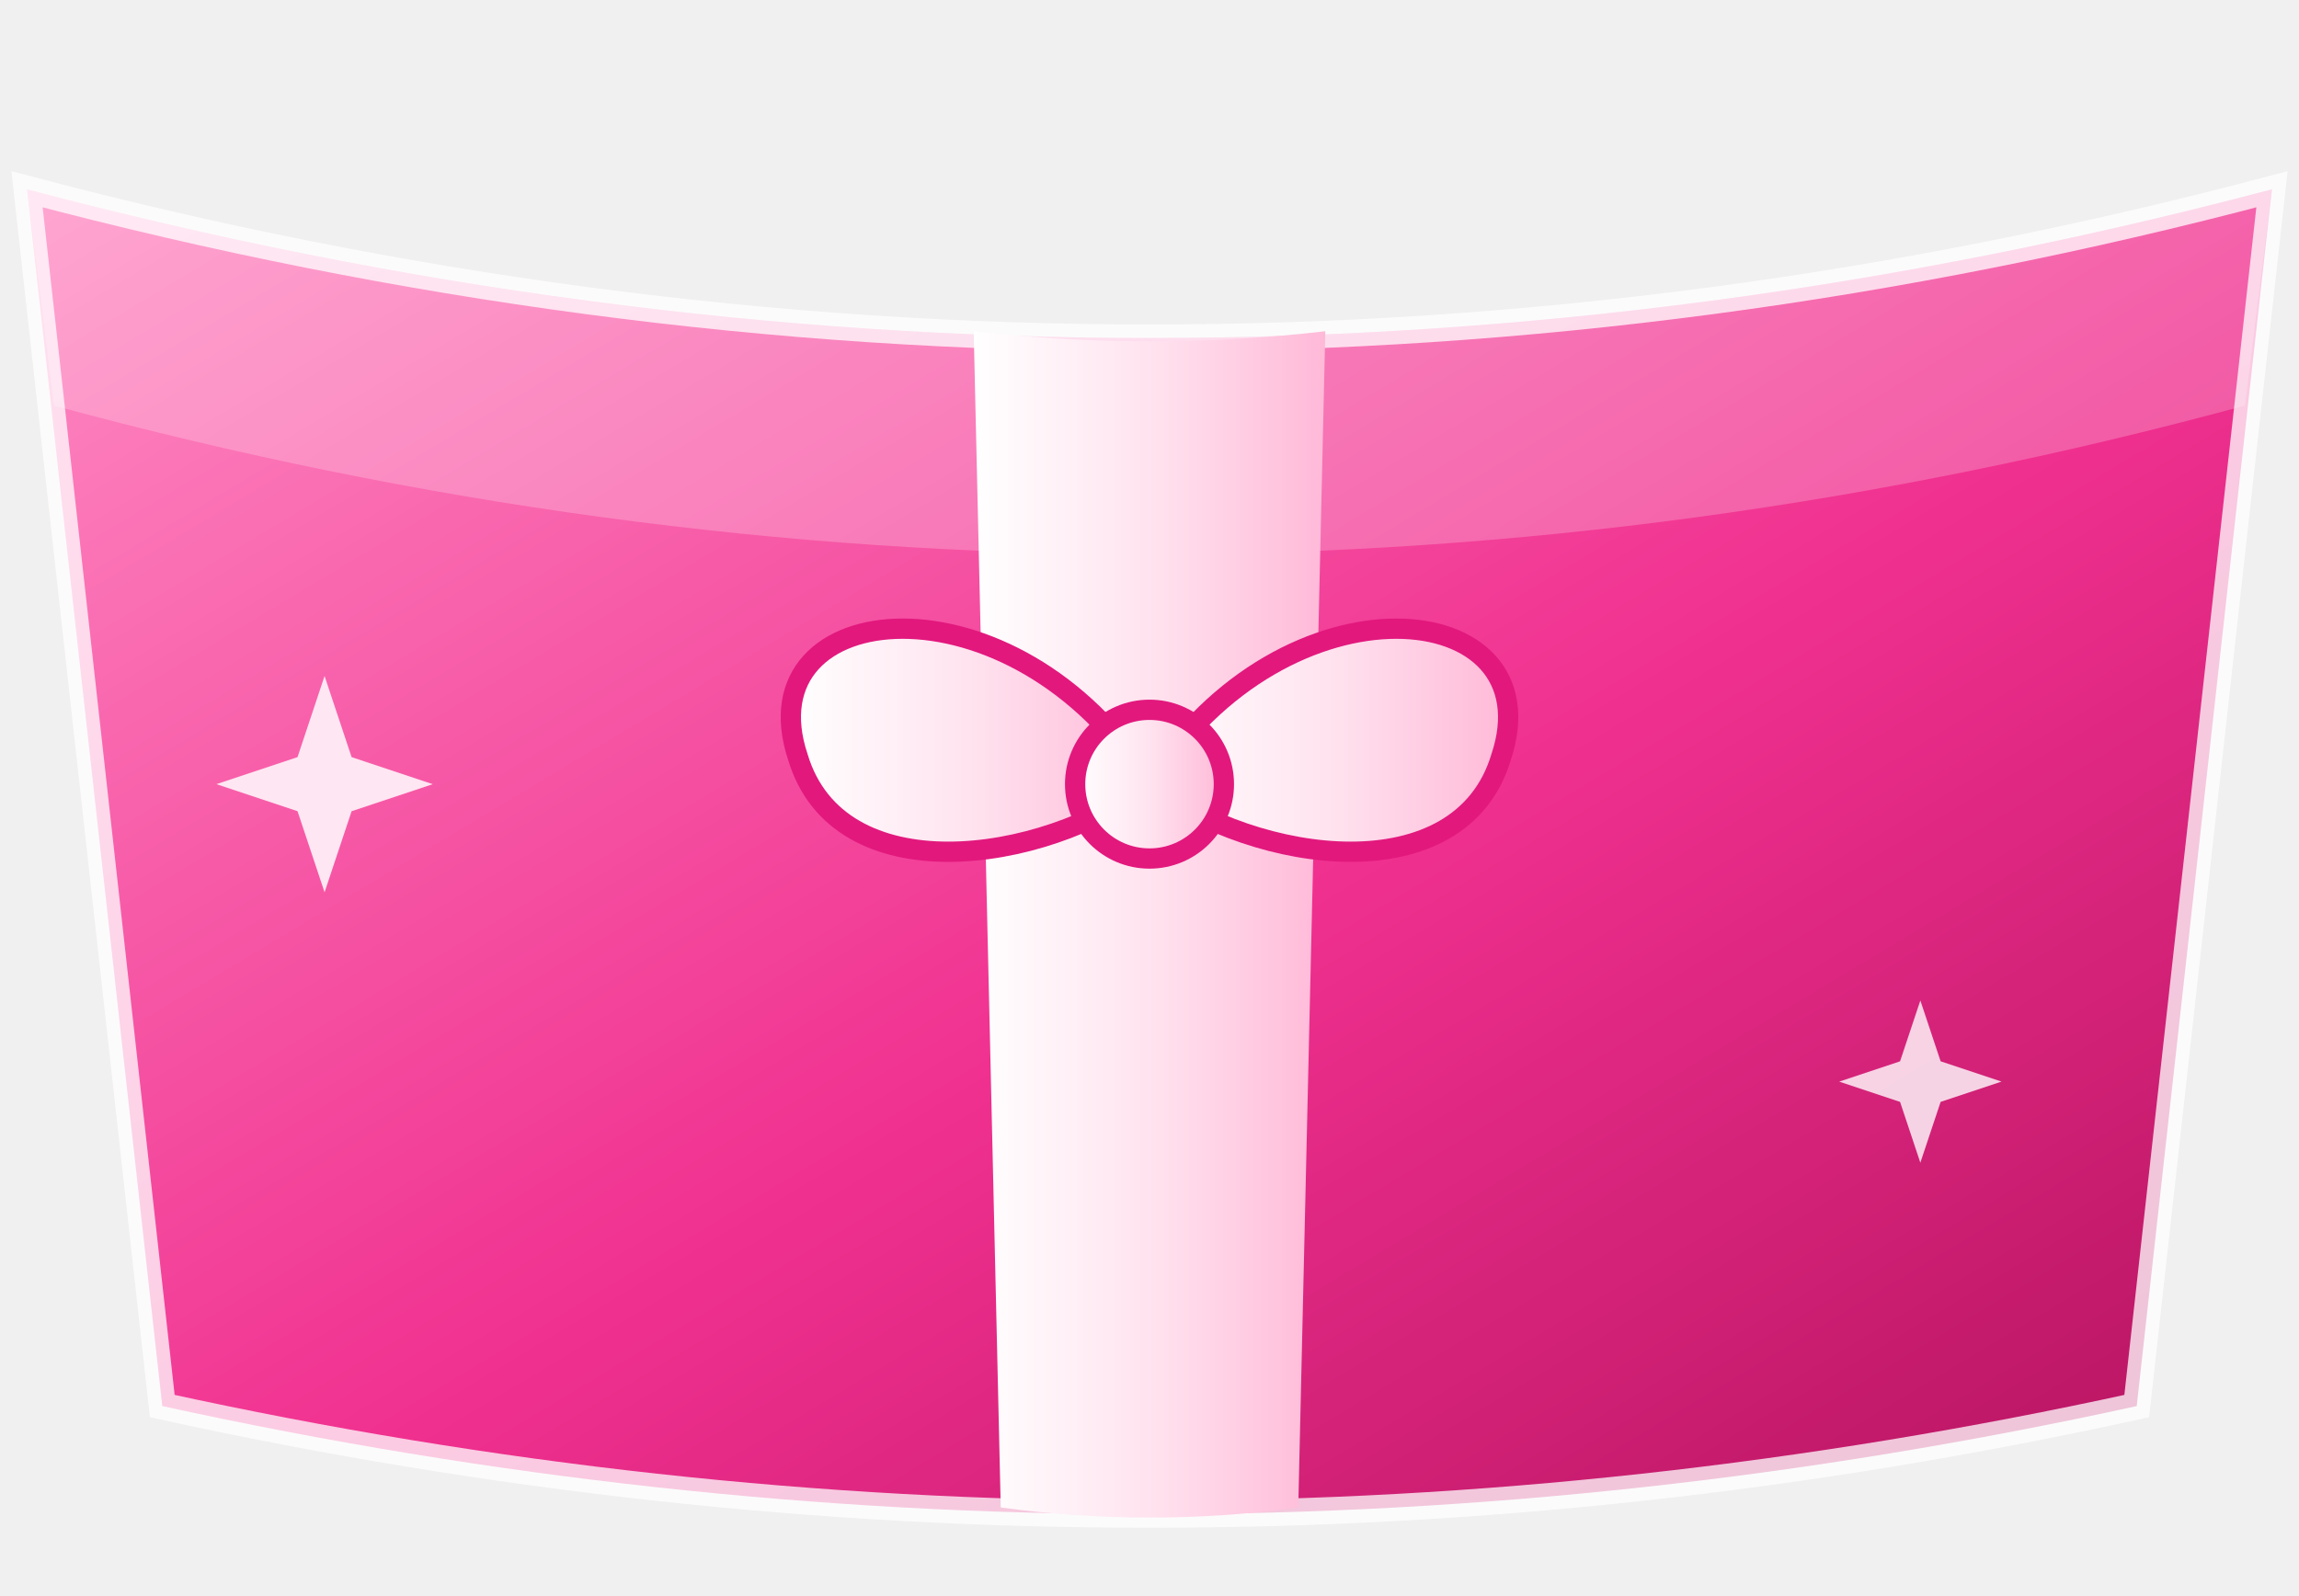
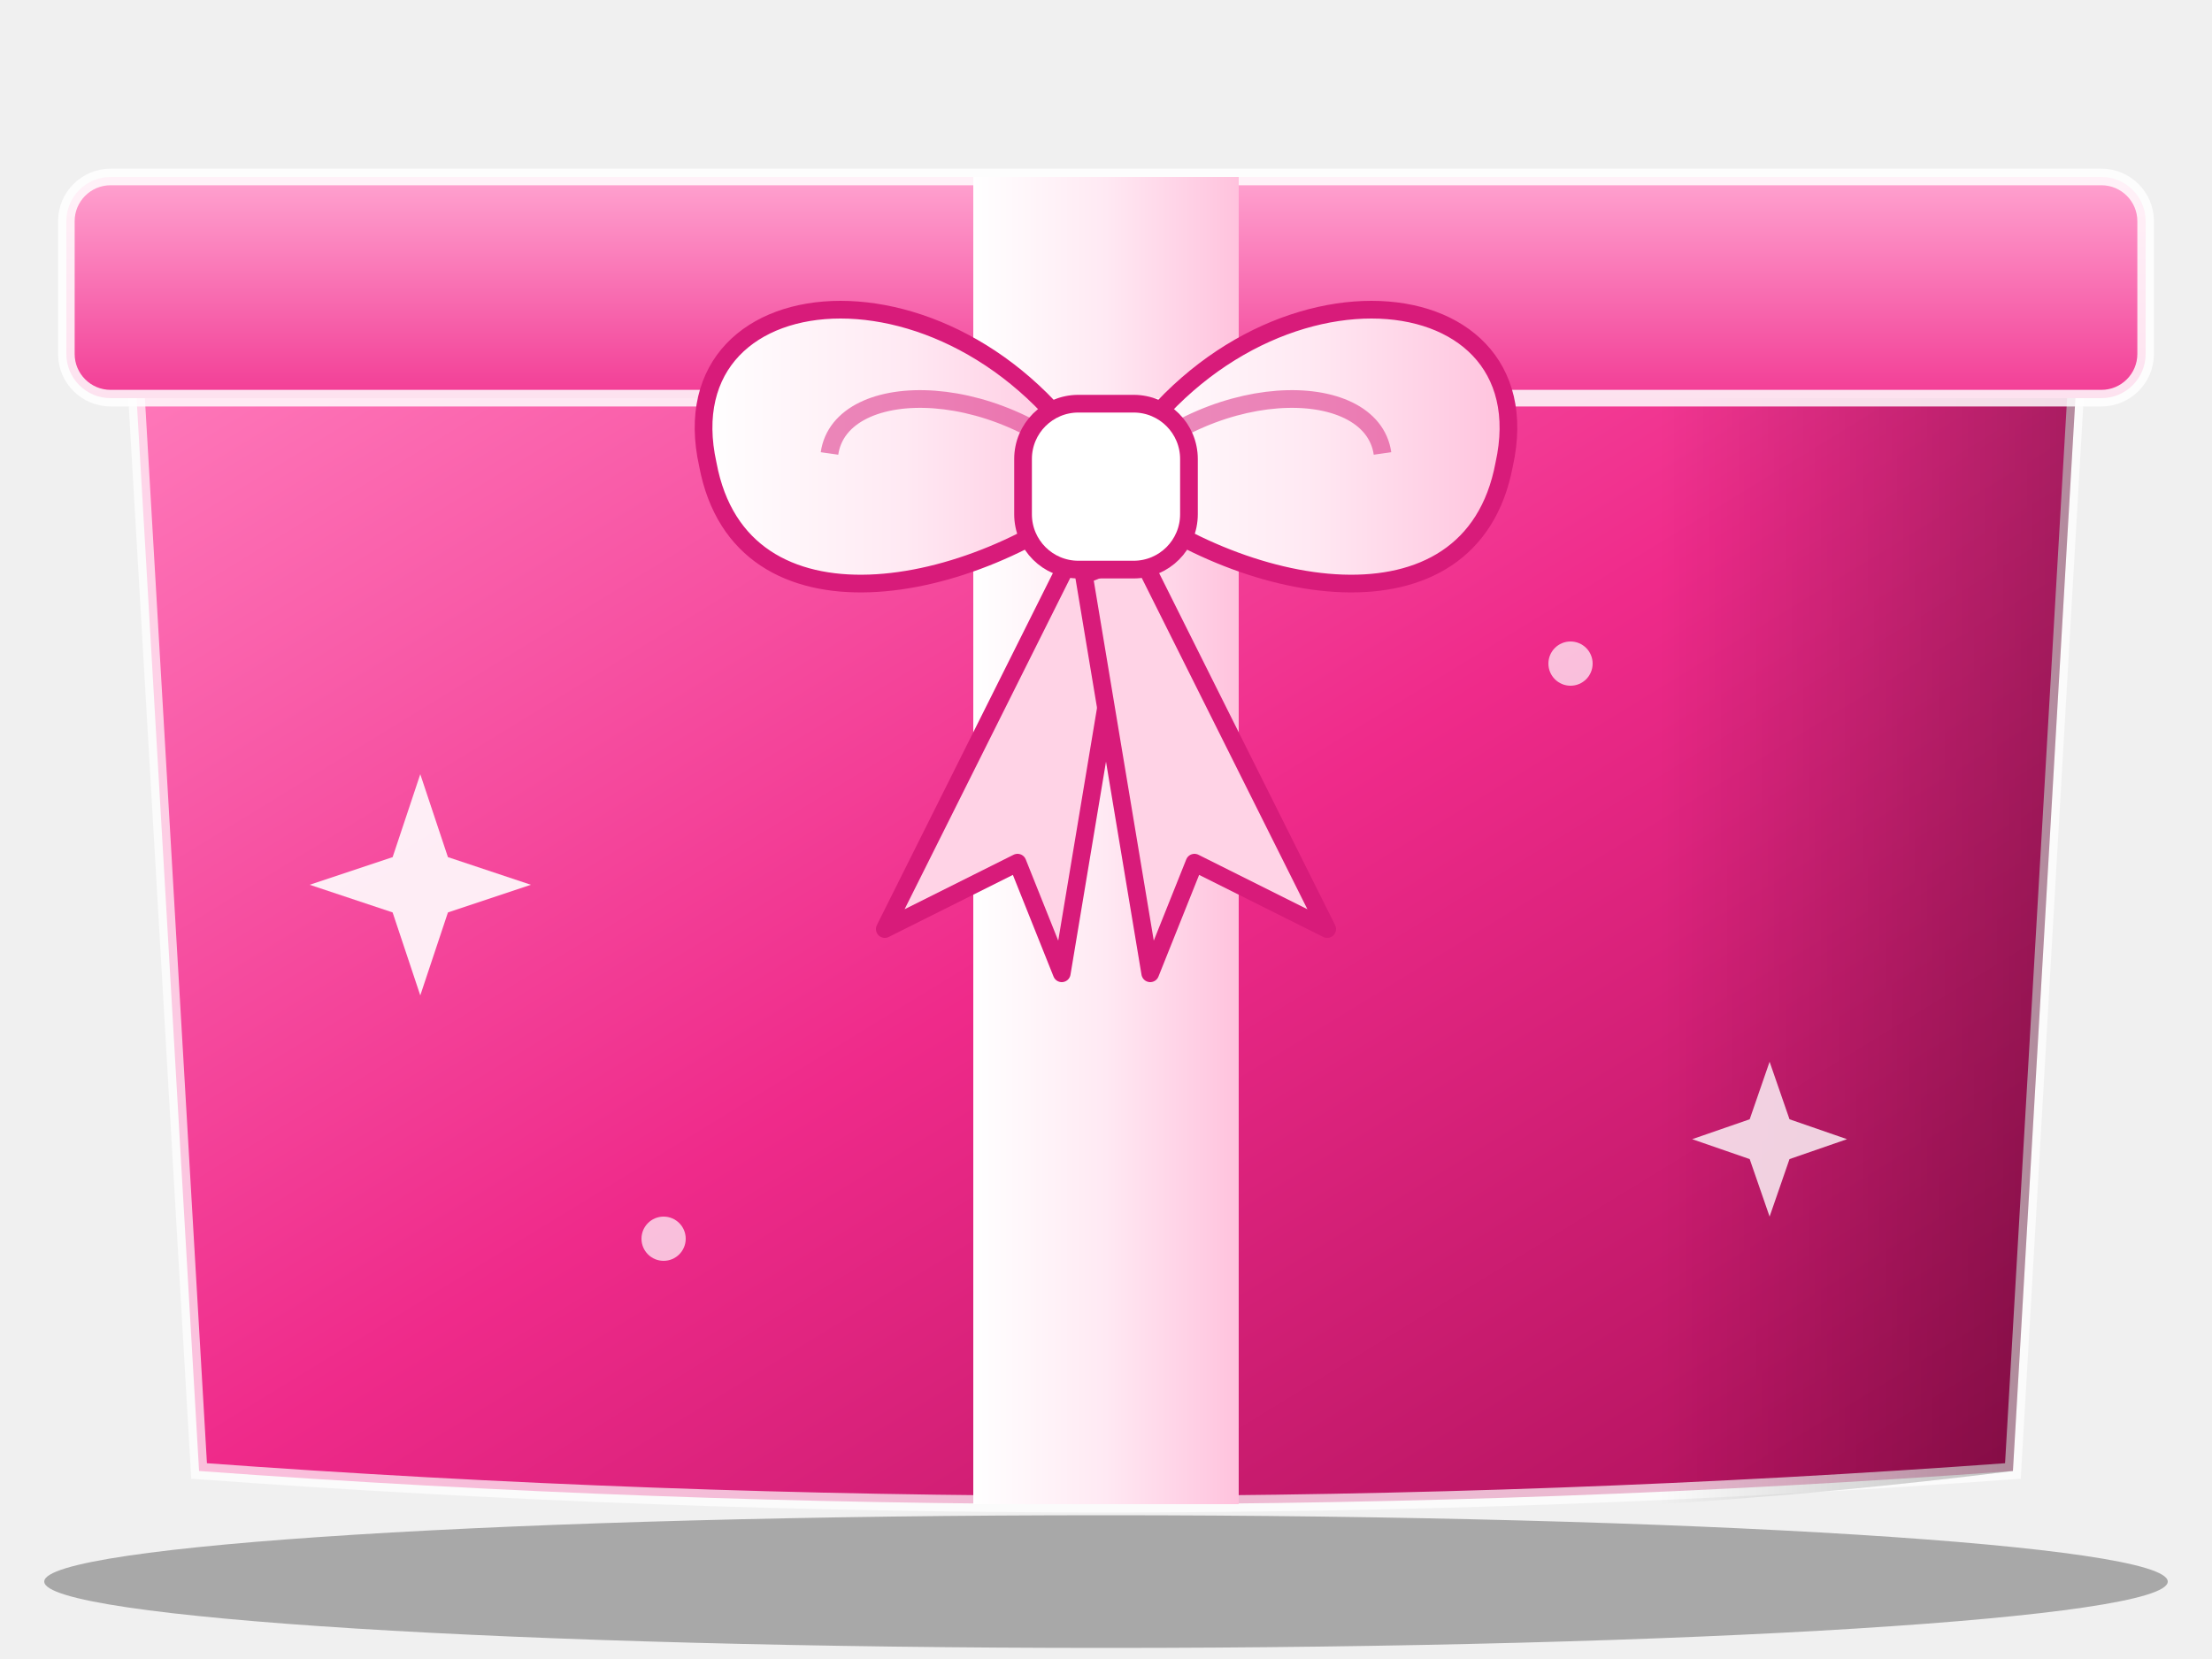
- <svg xmlns="http://www.w3.org/2000/svg" viewBox="0 0 170 118" role="img" aria-label="Hộp quà">
+ <svg xmlns="http://www.w3.org/2000/svg" viewBox="0 0 200 150" role="img" aria-label="Hộp quà">
  <defs>
-     <linearGradient id="b" x1="0" y1="0" x2="1" y2="1">
-       <stop offset="0" stop-color="#ff8cc4" />
-       <stop offset=".55" stop-color="#f0308f" />
-       <stop offset="1" stop-color="#b3125e" />
+     <linearGradient id="f" x1="0" y1="0" x2="1" y2="1">
+       <stop offset="0" stop-color="#ff7cbc" />
+       <stop offset=".5" stop-color="#ef2a8a" />
+       <stop offset="1" stop-color="#a80f57" />
+     </linearGradient>
+     <linearGradient id="l" x1="0" y1="0" x2="0" y2="1">
+       <stop offset="0" stop-color="#ffa3d0" />
+       <stop offset="1" stop-color="#f23c95" />
    </linearGradient>
    <linearGradient id="r" x1="0" y1="0" x2="1" y2="0">
-       <stop offset="0" stop-color="#fff" />
-       <stop offset=".5" stop-color="#ffe3ef" />
-       <stop offset="1" stop-color="#ffb9d8" />
+       <stop offset="0" stop-color="#ffffff" />
+       <stop offset=".5" stop-color="#ffe9f3" />
+       <stop offset="1" stop-color="#ffc2dd" />
+     </linearGradient>
+     <linearGradient id="s" x1="0" y1="0" x2="1" y2="0">
+       <stop offset="0" stop-color="#000" stop-opacity=".0" />
+       <stop offset="1" stop-color="#000" stop-opacity=".28" />
    </linearGradient>
  </defs>
-   <path d="M2 14Q85 36 168 14L158 104Q85 120 12 104Z" fill="url(#b)" stroke="#fff" stroke-opacity=".75" stroke-width="2" />
-   <path d="M2 14Q85 36 168 14L166 30Q85 52 4 30Z" fill="#fff" opacity=".22" />
-   <path d="M72 24.500Q85 26 98 24.500L96 111.500Q85 113 74 111.500Z" fill="url(#r)" />
-   <g transform="translate(85 58)" fill="url(#r)" stroke="#e2187d" stroke-width="1.5">
-     <path d="M0 0C-10-16-30-14-26-2-23 8-8 6 0 0Z" />
-     <path d="M0 0C10-16 30-14 26-2 23 8 8 6 0 0Z" />
-     <circle r="5.500" />
+   <ellipse cx="100" cy="143" rx="96" ry="6" fill="#000" opacity=".3" />
+   <path d="M12 30H188L182 133Q100 139 18 133Z" fill="url(#f)" stroke="#fff" stroke-opacity=".7" stroke-width="1.5" />
+   <path d="M150 30H188L182 133Q166 135 150 136Z" fill="url(#s)" />
+   <rect x="88" y="30" width="24" height="106" fill="url(#r)" />
+   <rect x="6" y="16" width="188" height="20" rx="4" fill="url(#l)" stroke="#fff" stroke-opacity=".85" stroke-width="1.5" />
+   <rect x="88" y="16" width="24" height="20" fill="url(#r)" />
+   <g transform="translate(100 44)" stroke="#d81b7a" stroke-width="1.6" stroke-linejoin="round">
+     <path d="M-3 6L-20 40-8 34-4 44 2 8Z" fill="#ffd3e6" />
+     <path d="M3 6L20 40 8 34 4 44-2 8Z" fill="#ffd3e6" />
+     <path d="M0 0C-12-22-40-20-36-2-33 14-12 10 0 0Z" fill="url(#r)" />
+     <path d="M0 0C12-22 40-20 36-2 33 14 12 10 0 0Z" fill="url(#r)" />
+     <path d="M0 0C-9-10-24-10-25-3" fill="none" stroke-opacity=".5" />
+     <path d="M0 0C9-10 24-10 25-3" fill="none" stroke-opacity=".5" />
+     <rect x="-7.500" y="-7.500" width="15" height="15" rx="5" fill="#fff" />
  </g>
  <g fill="#fff">
-     <path d="M24 50l2 6 6 2-6 2-2 6-2-6-6-2 6-2z" opacity=".85" />
-     <path d="M142 74l1.500 4.500 4.500 1.500-4.500 1.500-1.500 4.500-1.500-4.500-4.500-1.500 4.500-1.500z" opacity=".8" />
+     <path d="M38 70l2.500 7.500 7.500 2.500-7.500 2.500-2.500 7.500-2.500-7.500-7.500-2.500 7.500-2.500z" opacity=".9" />
+     <path d="M160 96l1.800 5.200 5.200 1.800-5.200 1.800-1.800 5.200-1.800-5.200-5.200-1.800 5.200-1.800z" opacity=".8" />
+     <circle cx="60" cy="112" r="2" opacity=".7" />
+     <circle cx="142" cy="60" r="2" opacity=".7" />
  </g>
</svg>
